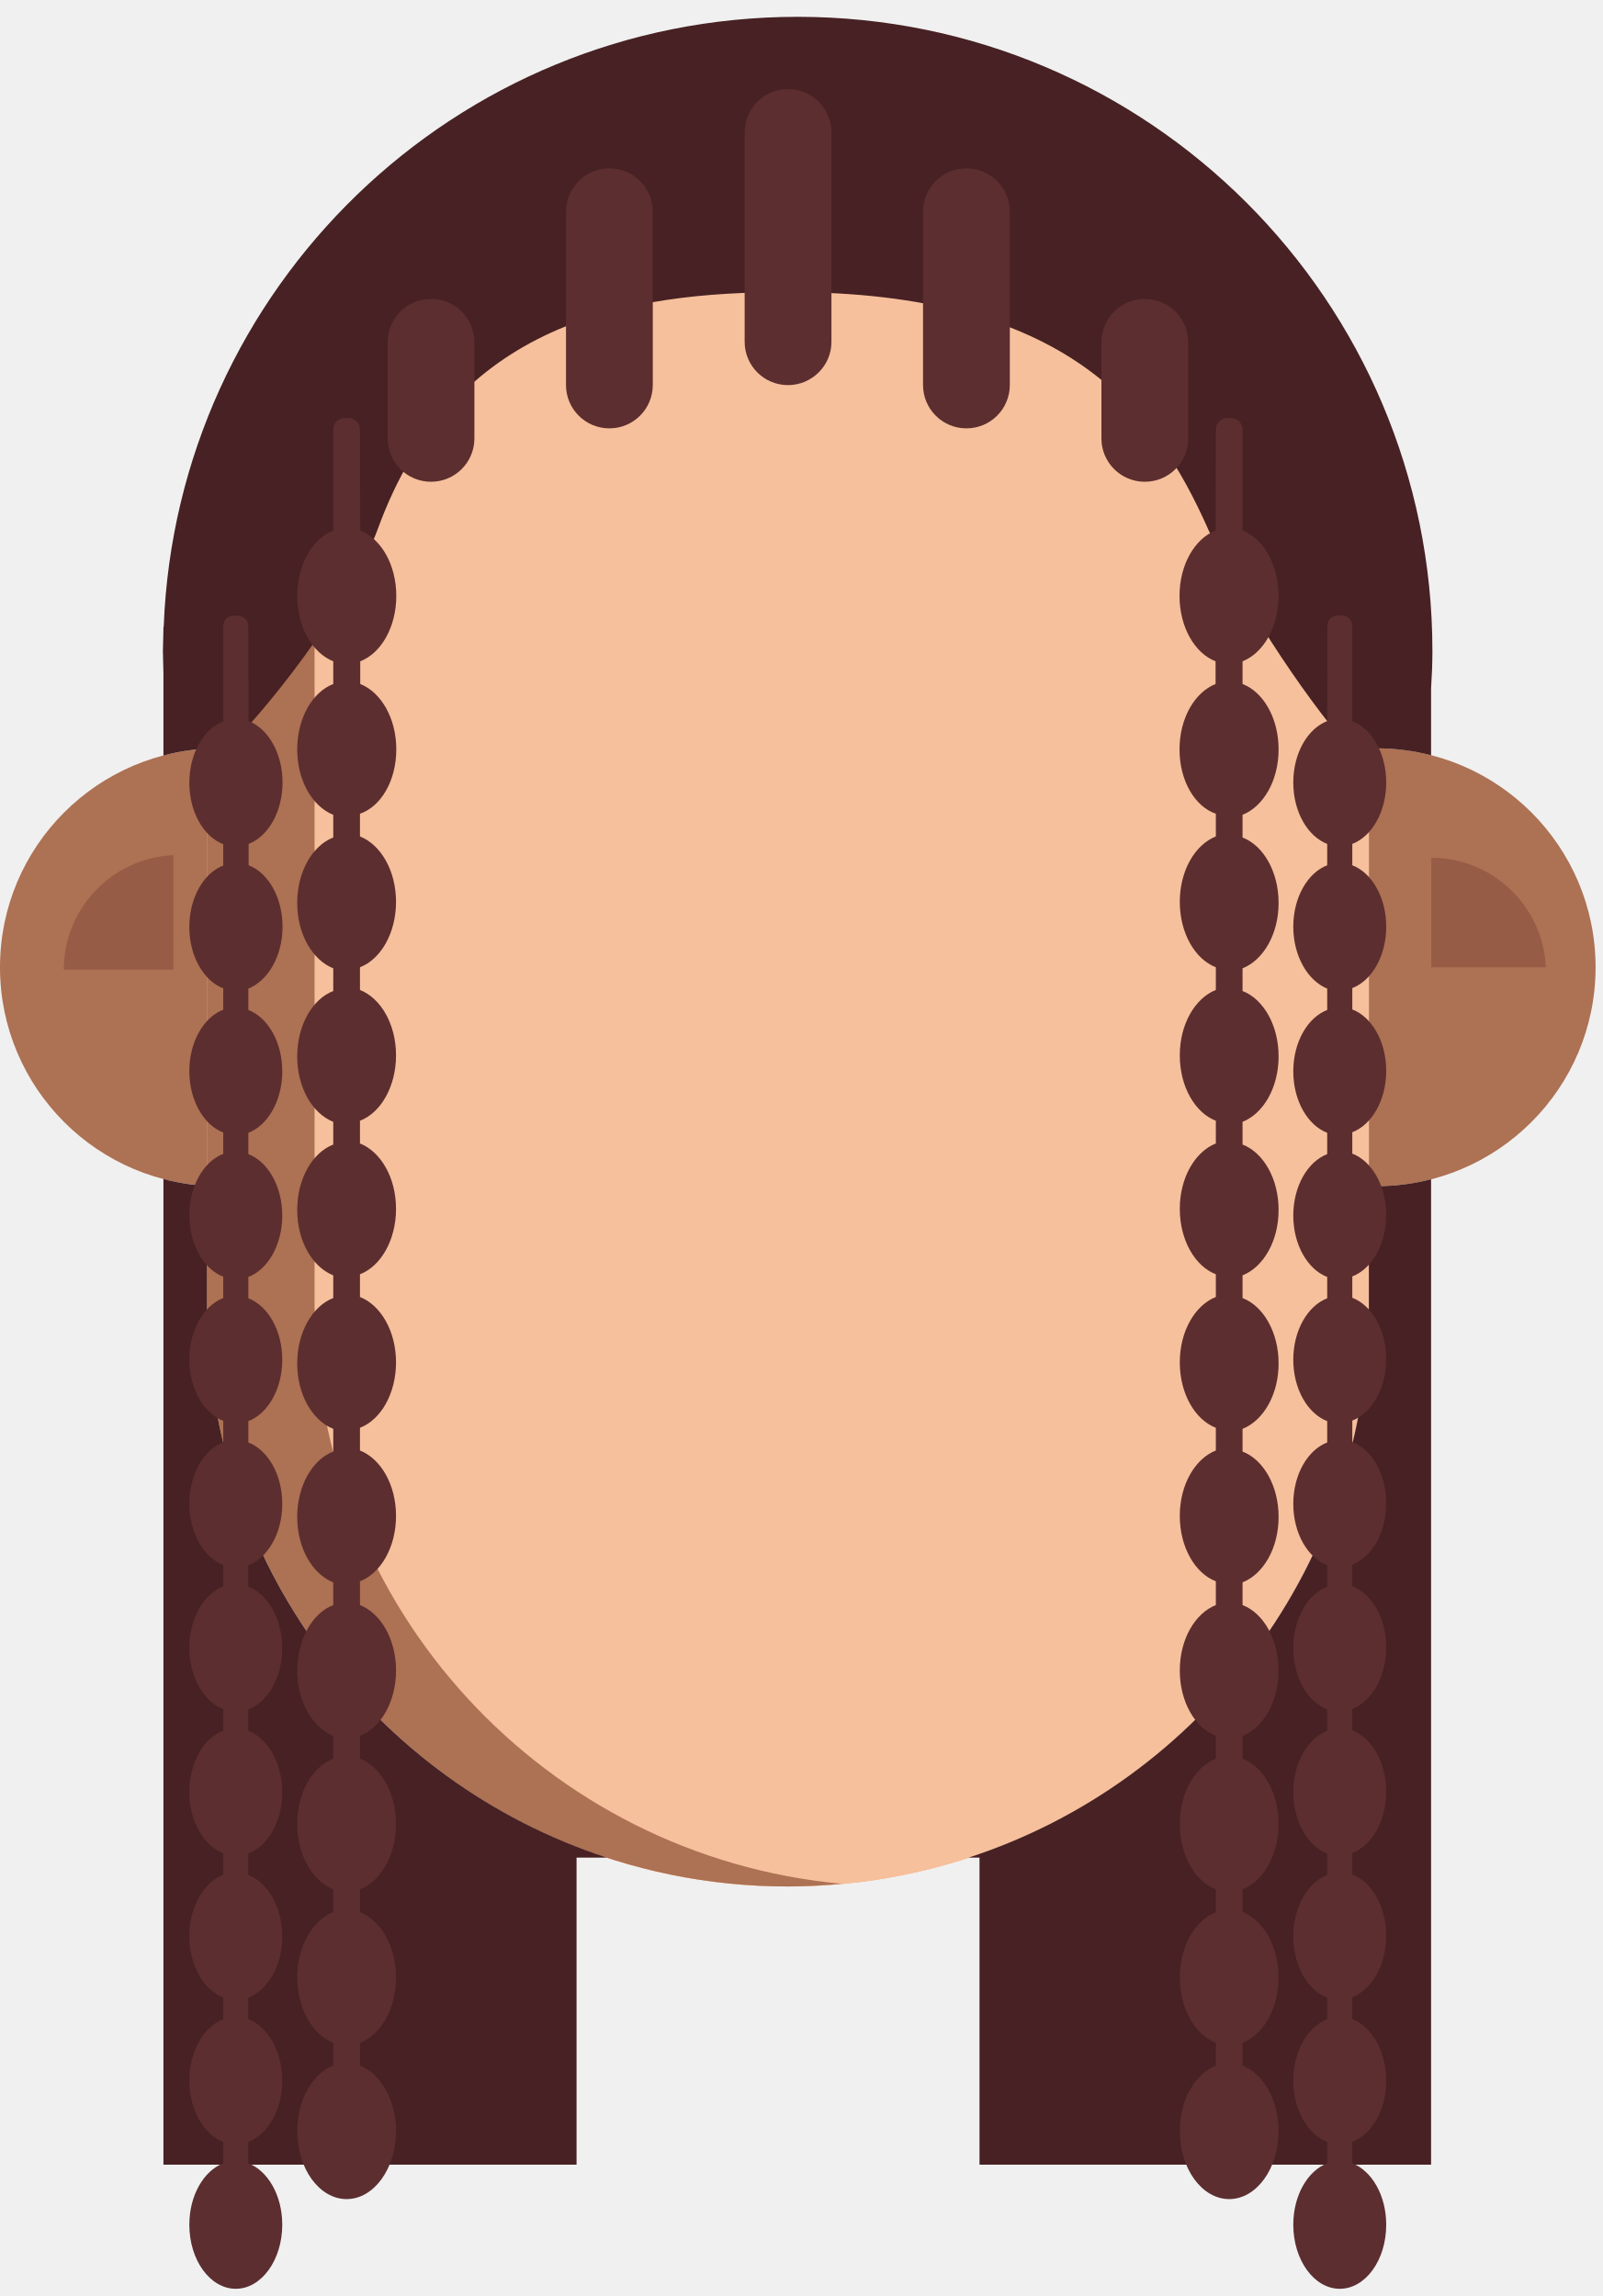
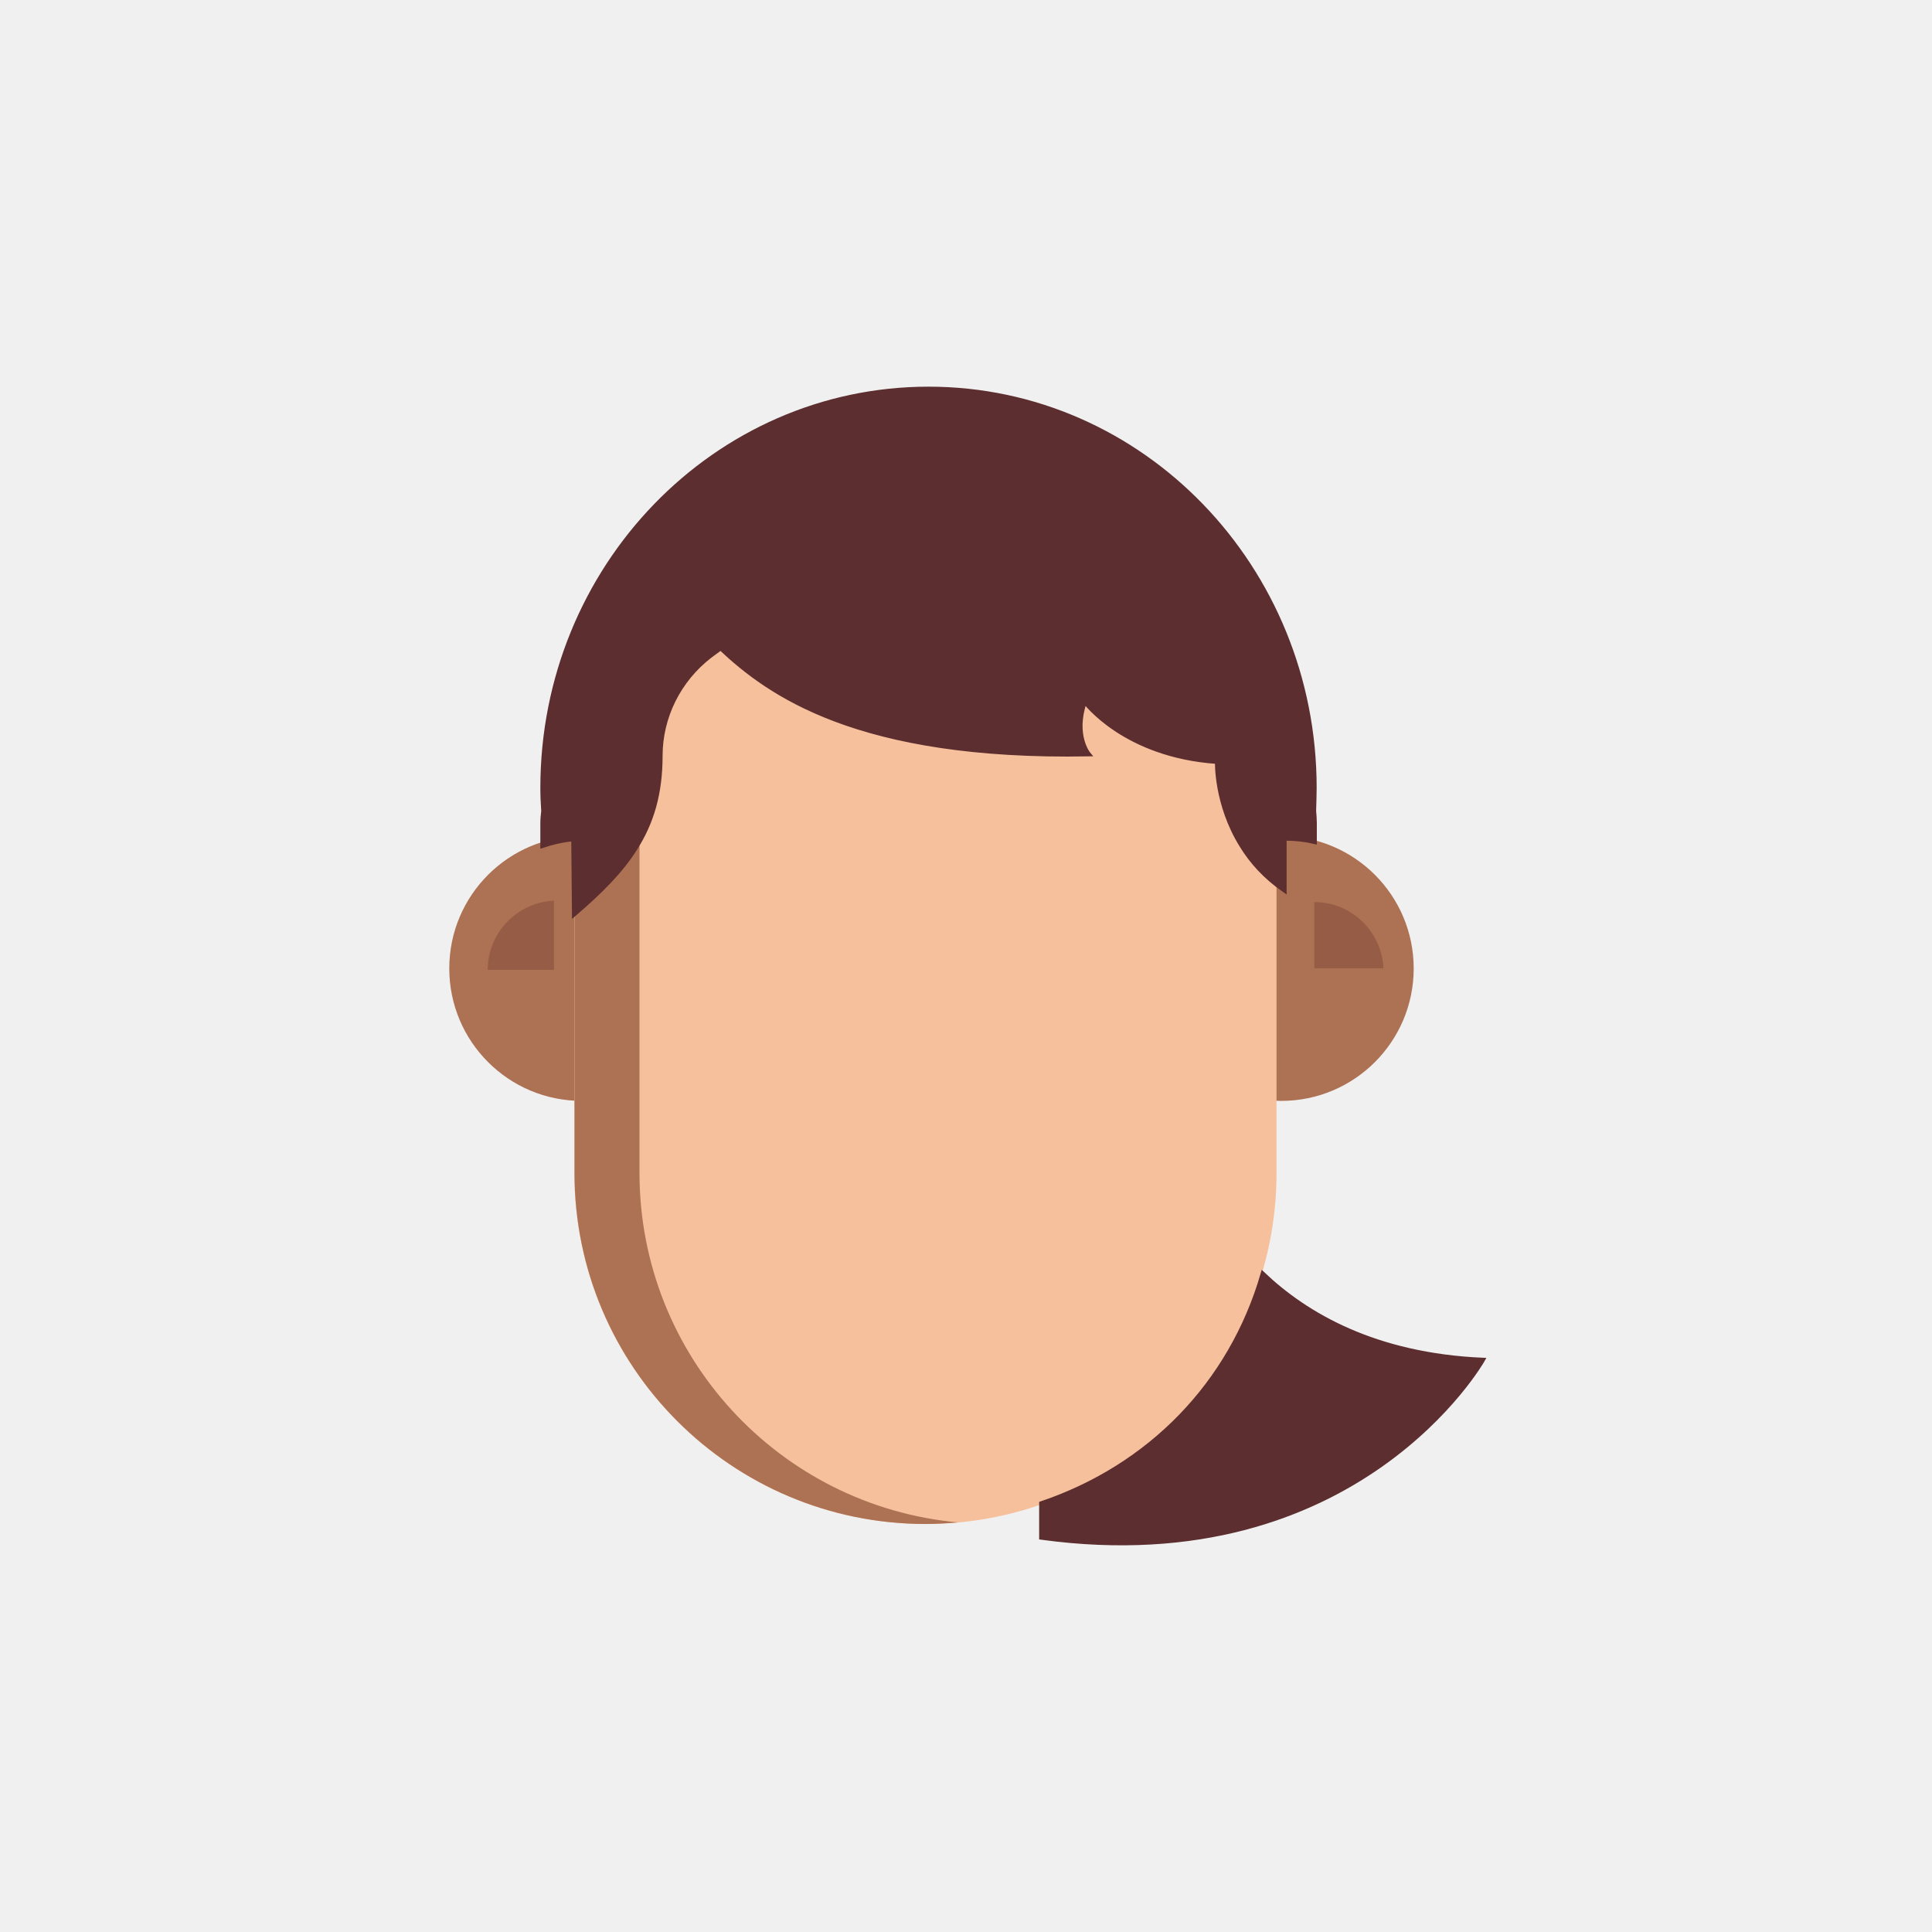
- <svg xmlns="http://www.w3.org/2000/svg" width="60" height="86" viewBox="0 0 60 86" fill="none">
-   <g id="hair-7" clip-path="url(#clip0_215_143)">
-     <g id="Group">
-       <g id="face">
-         <g id="Group_2">
-           <g id="Group_3">
-             <path id="Vector" d="M8.2 44.43C12.729 44.43 16.4 40.758 16.4 36.23C16.4 31.701 12.729 28.03 8.2 28.03C3.671 28.03 0 31.701 0 36.23C0 40.758 3.671 44.43 8.2 44.43Z" fill="#AD7153" />
-             <g id="Group_4">
-               <g id="Group_5">
-                 <path id="Vector_2" d="M6.49 32.03C4.21 32.14 2.39 34.01 2.39 36.32H6.49V32.03Z" fill="#975C45" />
-               </g>
-             </g>
-           </g>
-           <g id="Group_6">
-             <path id="Vector_3" d="M51.55 44.43C56.079 44.43 59.75 40.758 59.75 36.23C59.75 31.701 56.079 28.03 51.55 28.03C47.021 28.03 43.35 31.701 43.35 36.23C43.35 40.758 47.021 44.43 51.55 44.43Z" fill="#AD7153" />
-             <path id="Vector_4" d="M51.26 28.78V44.42C46.87 44.28 43.34 40.67 43.34 36.23C43.34 32.02 46.52 28.55 50.59 28.08C50.82 28.35 51.05 28.58 51.26 28.78Z" fill="#AD7153" />
-             <path id="Vector_5" d="M16.4 36.23C16.4 40.76 12.73 44.43 8.2 44.43C8.05 44.43 7.9 44.43 7.75 44.42V28.78C7.99 28.56 8.24 28.32 8.51 28.04C12.9 28.2 16.4 31.8 16.4 36.23Z" fill="#AD7153" />
-             <g id="Group_7">
-               <path id="Vector_6" d="M57.89 36.23C57.78 33.95 55.91 32.13 53.6 32.13V36.23H57.89Z" fill="#975C45" />
-             </g>
-           </g>
-         </g>
-         <g id="Group_8">
-           <path id="Vector_7" d="M29.5 70.66C27.13 70.66 24.86 70.28 22.73 69.58H36.27C34.14 70.28 31.87 70.66 29.5 70.66Z" fill="#F6C09C" />
-         </g>
-         <g id="Group_9">
-           <path id="Vector_8" d="M29.51 70.66C17.5 70.66 7.76 60.92 7.76 48.91V23.55C7.76 11.54 17.5 1.8 29.51 1.8C41.52 1.8 51.26 11.54 51.26 23.55V48.9C51.26 60.92 41.52 70.66 29.51 70.66Z" fill="#F6C09C" />
-           <path id="Vector_9" d="M29.51 70.66C17.5 70.66 7.76 60.92 7.76 48.91V23.55C7.76 11.54 17.5 1.8 29.51 1.8C41.52 1.8 51.26 11.54 51.26 23.55V48.9C51.26 60.92 41.52 70.66 29.51 70.66Z" fill="#F6C09C" />
-           <path id="Vector_10" d="M10.71 56.59L10.57 57.94C10.34 58.05 10.11 58.19 9.92 58.38C9.81 58.16 9.71 57.94 9.62 57.71C9.89 57.25 10.07 56.71 10.13 56.12C10.14 56.08 10.13 56.04 10.14 56C10.3 56.24 10.49 56.43 10.71 56.59Z" fill="#F6C09C" />
-           <path id="Vector_11" d="M20.34 68.05C20.26 68.2 20.18 68.37 20.13 68.54C20.09 68.52 20.04 68.5 20 68.48C20.13 68.36 20.24 68.21 20.34 68.05Z" fill="#F6C09C" />
-           <path id="Vector_12" d="M11.78 48.91V10.97C9.25 14.52 7.75 18.86 7.75 23.56V48.91C7.75 60.92 17.49 70.66 29.5 70.66C30.18 70.66 30.85 70.62 31.52 70.56C20.45 69.54 11.78 60.24 11.78 48.91Z" fill="#AD7153" />
-         </g>
-       </g>
-       <g id="Group_10">
-         <path id="Vector_13" d="M22.73 69.58H21.59V81.08H6.12V44.16C6.64 44.3 7.19 44.39 7.75 44.42V48.91C7.75 58.56 14.03 66.74 22.73 69.58Z" fill="#472123" />
-         <path id="Vector_14" d="M51.54 44.43C52.25 44.43 52.94 44.34 53.59 44.17V81.08H36.68V69.58H36.27C44.98 66.74 51.26 58.56 51.26 48.91V44.42C51.35 44.43 51.45 44.43 51.54 44.43Z" fill="#472123" />
-         <path id="Vector_15" d="M53.64 24.39C53.64 24.86 53.62 25.32 53.59 25.78V28.29C52.94 28.12 52.25 28.03 51.54 28.03C51.22 28.03 50.9 28.05 50.59 28.08C48.74 26.01 46.27 22.13 45.25 19.84C43.26 15.35 39.96 10.94 29.5 10.94C23.44 10.94 16.98 12.07 14.16 19.78C13.22 22.35 10.55 25.95 8.51 28.04C8.41 28.03 8.3 28.03 8.2 28.03C7.48 28.03 6.78 28.12 6.12 28.3V25.21C6.12 24.94 6.1 24.67 6.1 24.39C6.1 24.12 6.12 23.85 6.12 23.58V23.48H6.13C6.61 10.78 17.05 0.63 29.87 0.63C43 0.63 53.64 11.27 53.64 24.39Z" fill="#472123" />
-         <g id="Group_11">
-           <g id="Group_12">
-             <path id="Vector_16" d="M16.14 17.92C15.31 17.92 14.64 17.25 14.64 16.42V12.82C14.64 11.99 15.31 11.32 16.14 11.32C16.97 11.32 17.64 11.99 17.64 12.82V16.42C17.64 17.25 16.97 17.92 16.14 17.92Z" fill="#5C2E2F" stroke="#5C2E2F" stroke-width="0.25" stroke-miterlimit="10" />
-           </g>
-           <g id="Group_13">
-             <path id="Vector_17" d="M22.82 15.92C21.99 15.92 21.32 15.25 21.32 14.42V7.93C21.32 7.1 21.99 6.43 22.82 6.43C23.65 6.43 24.32 7.1 24.32 7.93V14.42C24.32 15.25 23.65 15.92 22.82 15.92Z" fill="#5C2E2F" stroke="#5C2E2F" stroke-width="0.25" stroke-miterlimit="10" />
-           </g>
-           <g id="Group_14">
-             <path id="Vector_18" d="M42.87 17.92C42.04 17.92 41.37 17.25 41.37 16.42V12.82C41.37 11.99 42.04 11.32 42.87 11.32C43.7 11.32 44.37 11.99 44.37 12.82V16.42C44.37 17.25 43.7 17.92 42.87 17.92Z" fill="#5C2E2F" stroke="#5C2E2F" stroke-width="0.25" stroke-miterlimit="10" />
-           </g>
-           <g id="Group_15">
-             <path id="Vector_19" d="M36.19 15.92C35.36 15.92 34.69 15.25 34.69 14.42V7.93C34.69 7.1 35.36 6.43 36.19 6.43C37.02 6.43 37.69 7.1 37.69 7.93V14.42C37.69 15.25 37.02 15.92 36.19 15.92Z" fill="#5C2E2F" stroke="#5C2E2F" stroke-width="0.25" stroke-miterlimit="10" />
-           </g>
-           <g id="Group_16">
-             <path id="Vector_20" d="M29.51 14.3C28.68 14.3 28.01 13.63 28.01 12.8V4.96C28.01 4.13 28.68 3.46 29.51 3.46C30.34 3.46 31.01 4.13 31.01 4.96V12.81C31.01 13.63 30.33 14.3 29.51 14.3Z" fill="#5C2E2F" stroke="#5C2E2F" stroke-width="0.25" stroke-miterlimit="10" />
-           </g>
-         </g>
-         <g id="Group_17">
-           <path id="Vector_21" d="M10.58 34.71C10.58 33.61 10.04 32.69 9.31 32.41V31.61C10.04 31.33 10.58 30.41 10.58 29.31C10.58 28.21 10.04 27.29 9.31 27.01L9.3 23.45C9.3 23.23 9.12 23.06 8.91 23.06H8.75C8.53 23.06 8.36 23.24 8.36 23.45V27.02C7.63 27.3 7.09 28.22 7.09 29.32C7.09 30.42 7.63 31.34 8.36 31.62V32.42C7.63 32.7 7.09 33.62 7.09 34.72C7.09 35.82 7.63 36.74 8.36 37.02V37.82C7.63 38.1 7.09 39.02 7.09 40.12C7.09 41.22 7.63 42.14 8.36 42.42V43.22C7.63 43.5 7.09 44.42 7.09 45.52C7.09 46.62 7.63 47.54 8.36 47.82V48.62C7.63 48.9 7.09 49.82 7.09 50.92C7.09 52.02 7.63 52.94 8.36 53.22V54.02C7.63 54.3 7.09 55.22 7.09 56.32C7.09 57.42 7.63 58.34 8.36 58.62V59.42C7.63 59.7 7.09 60.62 7.09 61.72C7.09 62.82 7.63 63.74 8.36 64.02V64.82C7.63 65.1 7.09 66.02 7.09 67.12C7.09 68.22 7.63 69.14 8.36 69.42V70.22C7.63 70.5 7.09 71.42 7.09 72.52C7.09 73.62 7.63 74.54 8.36 74.82V75.63C7.63 75.91 7.09 76.83 7.09 77.93C7.09 79.03 7.63 79.95 8.36 80.23V81.03C7.63 81.31 7.09 82.23 7.09 83.33C7.09 84.66 7.87 85.73 8.83 85.73C9.79 85.73 10.57 84.65 10.57 83.33C10.57 82.23 10.03 81.31 9.3 81.03V80.23C10.03 79.95 10.57 79.03 10.57 77.93C10.57 76.83 10.03 75.91 9.3 75.63V74.83C10.03 74.55 10.57 73.63 10.57 72.53C10.57 71.43 10.03 70.51 9.3 70.23V69.43C10.03 69.15 10.57 68.23 10.57 67.13C10.57 66.03 10.03 65.11 9.3 64.83V64.03C10.03 63.75 10.57 62.83 10.57 61.73C10.57 60.63 10.03 59.71 9.3 59.43V58.63C10.03 58.35 10.57 57.43 10.57 56.33C10.57 55.23 10.03 54.31 9.3 54.03V53.23C10.03 52.95 10.57 52.03 10.57 50.93C10.57 49.83 10.03 48.91 9.3 48.63V47.83C10.03 47.55 10.57 46.63 10.57 45.53C10.57 44.43 10.03 43.51 9.3 43.23V42.43C10.03 42.15 10.57 41.23 10.57 40.13C10.57 39.03 10.03 38.11 9.3 37.83V37.03C10.04 36.73 10.58 35.81 10.58 34.71Z" fill="#5C2E2F" />
-           <path id="Vector_22" d="M14.84 28.07C14.84 26.9 14.27 25.93 13.49 25.62V24.77C14.27 24.47 14.84 23.49 14.84 22.32C14.84 21.15 14.27 20.18 13.49 19.87L13.48 16.08C13.48 15.85 13.29 15.66 13.06 15.66H12.9C12.67 15.66 12.48 15.85 12.48 16.08V19.87C11.7 20.17 11.13 21.15 11.13 22.32C11.13 23.49 11.7 24.46 12.48 24.77V25.62C11.7 25.92 11.13 26.9 11.13 28.07C11.13 29.24 11.7 30.21 12.48 30.52V31.37C11.7 31.67 11.13 32.65 11.13 33.82C11.13 34.99 11.7 35.96 12.48 36.27V37.12C11.7 37.42 11.13 38.4 11.13 39.57C11.13 40.74 11.7 41.71 12.48 42.02V42.87C11.7 43.17 11.13 44.15 11.13 45.32C11.13 46.49 11.7 47.46 12.48 47.77V48.62C11.7 48.92 11.13 49.9 11.13 51.07C11.13 52.24 11.7 53.21 12.48 53.52V54.37C11.7 54.67 11.13 55.65 11.13 56.82C11.13 57.99 11.7 58.96 12.48 59.27V60.12C11.7 60.42 11.13 61.4 11.13 62.57C11.13 63.74 11.7 64.71 12.48 65.02V65.87C11.7 66.17 11.13 67.15 11.13 68.32C11.13 69.49 11.7 70.46 12.48 70.77V71.62C11.7 71.92 11.13 72.9 11.13 74.07C11.13 75.24 11.7 76.21 12.48 76.52V77.37C11.7 77.67 11.13 78.65 11.13 79.82C11.13 81.23 11.96 82.37 12.98 82.37C14 82.37 14.83 81.23 14.83 79.82C14.83 78.65 14.26 77.68 13.48 77.37V76.52C14.26 76.22 14.83 75.24 14.83 74.07C14.83 72.9 14.26 71.93 13.48 71.62V70.77C14.26 70.47 14.83 69.49 14.83 68.32C14.83 67.15 14.26 66.18 13.48 65.87V65.02C14.26 64.72 14.83 63.74 14.83 62.57C14.83 61.4 14.26 60.43 13.48 60.12V59.23C14.26 58.93 14.83 57.95 14.83 56.78C14.83 55.61 14.26 54.64 13.48 54.33V53.48C14.26 53.18 14.83 52.2 14.83 51.03C14.83 49.86 14.26 48.89 13.48 48.58V47.73C14.26 47.43 14.83 46.45 14.83 45.28C14.83 44.11 14.26 43.14 13.48 42.83V41.98C14.26 41.68 14.83 40.7 14.83 39.53C14.83 38.36 14.26 37.39 13.48 37.08V36.23C14.26 35.93 14.83 34.95 14.83 33.78C14.83 32.61 14.26 31.64 13.48 31.33V30.48C14.27 30.21 14.84 29.24 14.84 28.07Z" fill="#5C2E2F" />
-         </g>
-         <g id="Group_18">
-           <path id="Vector_23" d="M48.43 34.71C48.43 33.61 48.97 32.69 49.7 32.41V31.61C48.97 31.33 48.43 30.41 48.43 29.31C48.43 28.21 48.97 27.29 49.7 27.01L49.71 23.44C49.71 23.22 49.89 23.05 50.1 23.05H50.25C50.47 23.05 50.64 23.23 50.64 23.44V27.01C51.37 27.29 51.91 28.21 51.91 29.31C51.91 30.41 51.37 31.33 50.64 31.61V32.41C51.37 32.69 51.91 33.61 51.91 34.71C51.91 35.81 51.37 36.73 50.64 37.01V37.81C51.37 38.09 51.91 39.01 51.91 40.11C51.91 41.21 51.37 42.13 50.64 42.41V43.21C51.37 43.49 51.91 44.41 51.91 45.51C51.91 46.61 51.37 47.53 50.64 47.81V48.61C51.37 48.89 51.91 49.81 51.91 50.91C51.91 52.01 51.37 52.93 50.64 53.21V54.01C51.37 54.29 51.91 55.21 51.91 56.31C51.91 57.41 51.37 58.33 50.64 58.61V59.41C51.37 59.69 51.91 60.61 51.91 61.71C51.91 62.81 51.37 63.73 50.64 64.01V64.81C51.37 65.09 51.91 66.01 51.91 67.11C51.91 68.21 51.37 69.13 50.64 69.41V70.21C51.37 70.49 51.91 71.41 51.91 72.51C51.91 73.61 51.37 74.53 50.64 74.81V75.63C51.37 75.91 51.91 76.83 51.91 77.93C51.91 79.03 51.37 79.95 50.64 80.23V81.03C51.37 81.31 51.91 82.23 51.91 83.33C51.91 84.66 51.13 85.73 50.17 85.73C49.21 85.73 48.43 84.65 48.43 83.33C48.43 82.23 48.97 81.31 49.7 81.03V80.23C48.97 79.95 48.43 79.03 48.43 77.93C48.43 76.83 48.97 75.91 49.7 75.63V74.83C48.97 74.55 48.43 73.63 48.43 72.53C48.43 71.43 48.97 70.51 49.7 70.23V69.43C48.97 69.15 48.43 68.23 48.43 67.13C48.43 66.03 48.97 65.11 49.7 64.83V64.03C48.97 63.75 48.43 62.83 48.43 61.73C48.43 60.63 48.97 59.71 49.7 59.43V58.63C48.97 58.35 48.43 57.43 48.43 56.33C48.43 55.23 48.97 54.31 49.7 54.03V53.23C48.97 52.95 48.43 52.03 48.43 50.93C48.43 49.83 48.97 48.91 49.7 48.63V47.83C48.97 47.55 48.43 46.63 48.43 45.53C48.43 44.43 48.97 43.51 49.7 43.23V42.43C48.97 42.15 48.43 41.23 48.43 40.13C48.43 39.03 48.97 38.11 49.7 37.83V37.03C48.97 36.73 48.43 35.81 48.43 34.71Z" fill="#5C2E2F" />
-           <path id="Vector_24" d="M44.17 28.07C44.17 26.9 44.74 25.93 45.52 25.62V24.77C44.74 24.47 44.17 23.49 44.17 22.32C44.17 21.15 44.74 20.18 45.52 19.87L45.53 16.08C45.53 15.85 45.72 15.66 45.95 15.66H46.11C46.34 15.66 46.53 15.85 46.53 16.08V19.87C47.31 20.17 47.88 21.15 47.88 22.32C47.88 23.49 47.31 24.46 46.53 24.77V25.62C47.31 25.92 47.88 26.9 47.88 28.07C47.88 29.24 47.31 30.21 46.53 30.52V31.37C47.31 31.67 47.88 32.65 47.88 33.82C47.88 34.99 47.31 35.96 46.53 36.27V37.12C47.31 37.42 47.88 38.4 47.88 39.57C47.88 40.74 47.31 41.71 46.53 42.02V42.87C47.31 43.17 47.88 44.15 47.88 45.32C47.88 46.49 47.31 47.46 46.53 47.77V48.62C47.31 48.92 47.88 49.9 47.88 51.07C47.88 52.24 47.31 53.21 46.53 53.52V54.37C47.31 54.67 47.88 55.65 47.88 56.82C47.88 57.99 47.31 58.96 46.53 59.27V60.12C47.31 60.42 47.88 61.4 47.88 62.57C47.88 63.74 47.31 64.71 46.53 65.02V65.87C47.31 66.17 47.88 67.15 47.88 68.32C47.88 69.49 47.31 70.46 46.53 70.77V71.62C47.31 71.92 47.88 72.9 47.88 74.07C47.88 75.24 47.31 76.21 46.53 76.52V77.37C47.31 77.67 47.88 78.65 47.88 79.82C47.88 81.23 47.05 82.37 46.03 82.37C45.01 82.37 44.18 81.23 44.18 79.82C44.18 78.65 44.75 77.68 45.53 77.37V76.52C44.75 76.22 44.18 75.24 44.18 74.07C44.18 72.9 44.75 71.93 45.53 71.62V70.77C44.75 70.47 44.18 69.49 44.18 68.32C44.18 67.15 44.75 66.18 45.53 65.87V65.02C44.75 64.72 44.18 63.74 44.18 62.57C44.18 61.4 44.75 60.43 45.53 60.12V59.23C44.75 58.93 44.18 57.95 44.18 56.78C44.18 55.61 44.75 54.64 45.53 54.33V53.48C44.75 53.18 44.18 52.2 44.18 51.03C44.18 49.86 44.75 48.89 45.53 48.58V47.73C44.75 47.43 44.18 46.45 44.18 45.28C44.18 44.11 44.75 43.14 45.53 42.83V41.98C44.75 41.68 44.18 40.7 44.18 39.53C44.18 38.36 44.75 37.39 45.53 37.08V36.23C44.75 35.93 44.18 34.95 44.18 33.78C44.18 32.61 44.75 31.64 45.53 31.33V30.48C44.74 30.21 44.17 29.24 44.17 28.07Z" fill="#5C2E2F" />
-         </g>
-       </g>
-     </g>
-   </g>
-   <defs>
-     <clipPath id="clip0_215_143">
-       <rect width="59.75" height="85.1" fill="white" transform="translate(0 0.629883)" />
-     </clipPath>
-   </defs>
+ <svg xmlns="http://www.w3.org/2000/svg" width="110" height="110" viewBox="0 0 110 110" fill="none">
+   <path d="M33.12 62.68C37.284 62.68 40.66 59.304 40.66 55.14C40.66 50.976 37.284 47.6 33.12 47.6C28.956 47.6 25.58 50.976 25.58 55.14C25.58 59.304 28.956 62.68 33.12 62.68Z" fill="#AD7153" />
+   <path d="M31.54 51.28C29.45 51.38 27.77 53.1 27.77 55.22H31.54V51.28Z" fill="#975C45" />
+   <path d="M72.95 62.68C77.114 62.68 80.49 59.304 80.49 55.14C80.49 50.976 77.114 47.6 72.95 47.6C68.786 47.6 65.41 50.976 65.41 55.14C65.41 59.304 68.786 62.68 72.95 62.68Z" fill="#AD7153" />
+   <path d="M78.77 55.13C78.67 53.04 76.95 51.36 74.83 51.36V55.13H78.77Z" fill="#975C45" />
+   <path d="M52.69 86.77C41.65 86.77 32.7 77.82 32.7 66.78V43.48C32.7 32.44 41.65 23.49 52.69 23.49C63.73 23.49 72.68 32.44 72.68 43.48V66.78C72.68 77.82 63.73 86.77 52.69 86.77Z" fill="#F6C09C" />
+   <path d="M36.41 66.78V31.92C34.09 35.19 32.71 39.17 32.71 43.48V66.78C32.71 77.82 41.66 86.77 52.7 86.77C53.33 86.77 53.94 86.73 54.55 86.68C44.38 85.75 36.41 77.2 36.41 66.78Z" fill="#AD7153" />
+   <path d="M84.42 77.43C84.42 77.43 77.31 90 59.29 87.54V85.6C65.45 83.52 70.08 78.8 71.9 72.53C74.37 74.88 78.3 77.16 84.42 77.43Z" fill="#5C2E2F" stroke="#5C2E2F" stroke-width="0.25" stroke-miterlimit="10" />
+   <path d="M74.84 44.86C74.84 32.31 65 22.14 52.87 22.14C40.73 22.14 30.89 32.31 30.89 44.86C30.89 45.3 30.91 45.74 30.94 46.18C30.91 46.42 30.89 46.65 30.89 46.87V48.15C31.45 47.96 32.04 47.83 32.65 47.77L32.69 52.05C34.17 50.78 35.34 49.62 36.17 48.3C37.1 46.84 37.6 45.19 37.6 43.04C37.6 40.81 38.65 38.72 40.42 37.35C40.62 37.2 40.82 37.05 41.03 36.9C43.77 39.48 48.82 43.18 61.98 42.94C61.98 42.94 61.09 41.88 61.76 39.94C61.76 39.94 64 43.01 69.3 43.37C69.3 43.37 69.22 45.78 70.7 48.15C71.25 49.05 72.03 49.93 73.13 50.69V47.74H73.17C73.75 47.74 74.31 47.8 74.85 47.93V46.86C74.85 46.64 74.83 46.41 74.81 46.17C74.82 45.74 74.84 45.3 74.84 44.86Z" fill="#5C2E2F" stroke="#5C2E2F" stroke-width="0.25" stroke-miterlimit="10" />
</svg>
